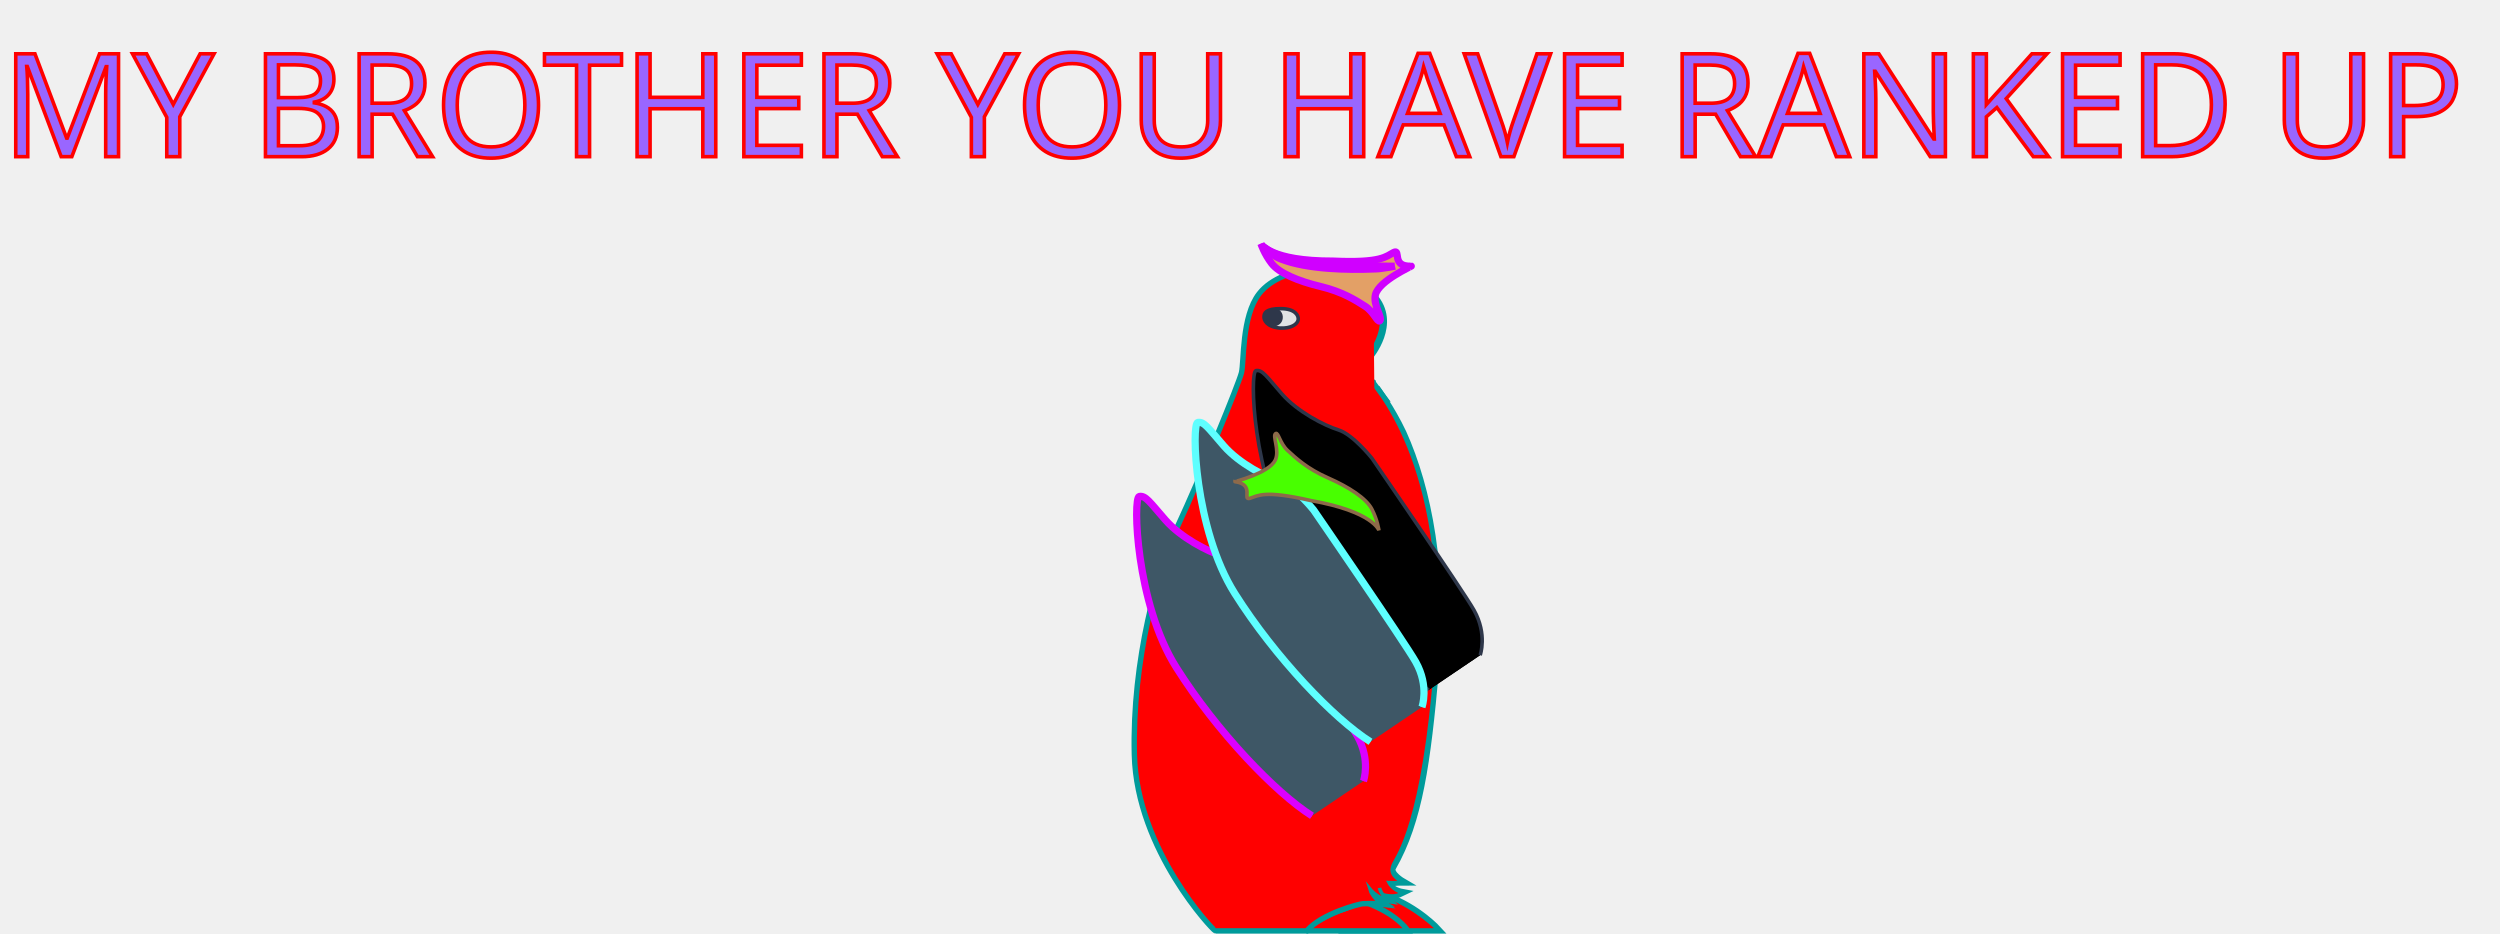
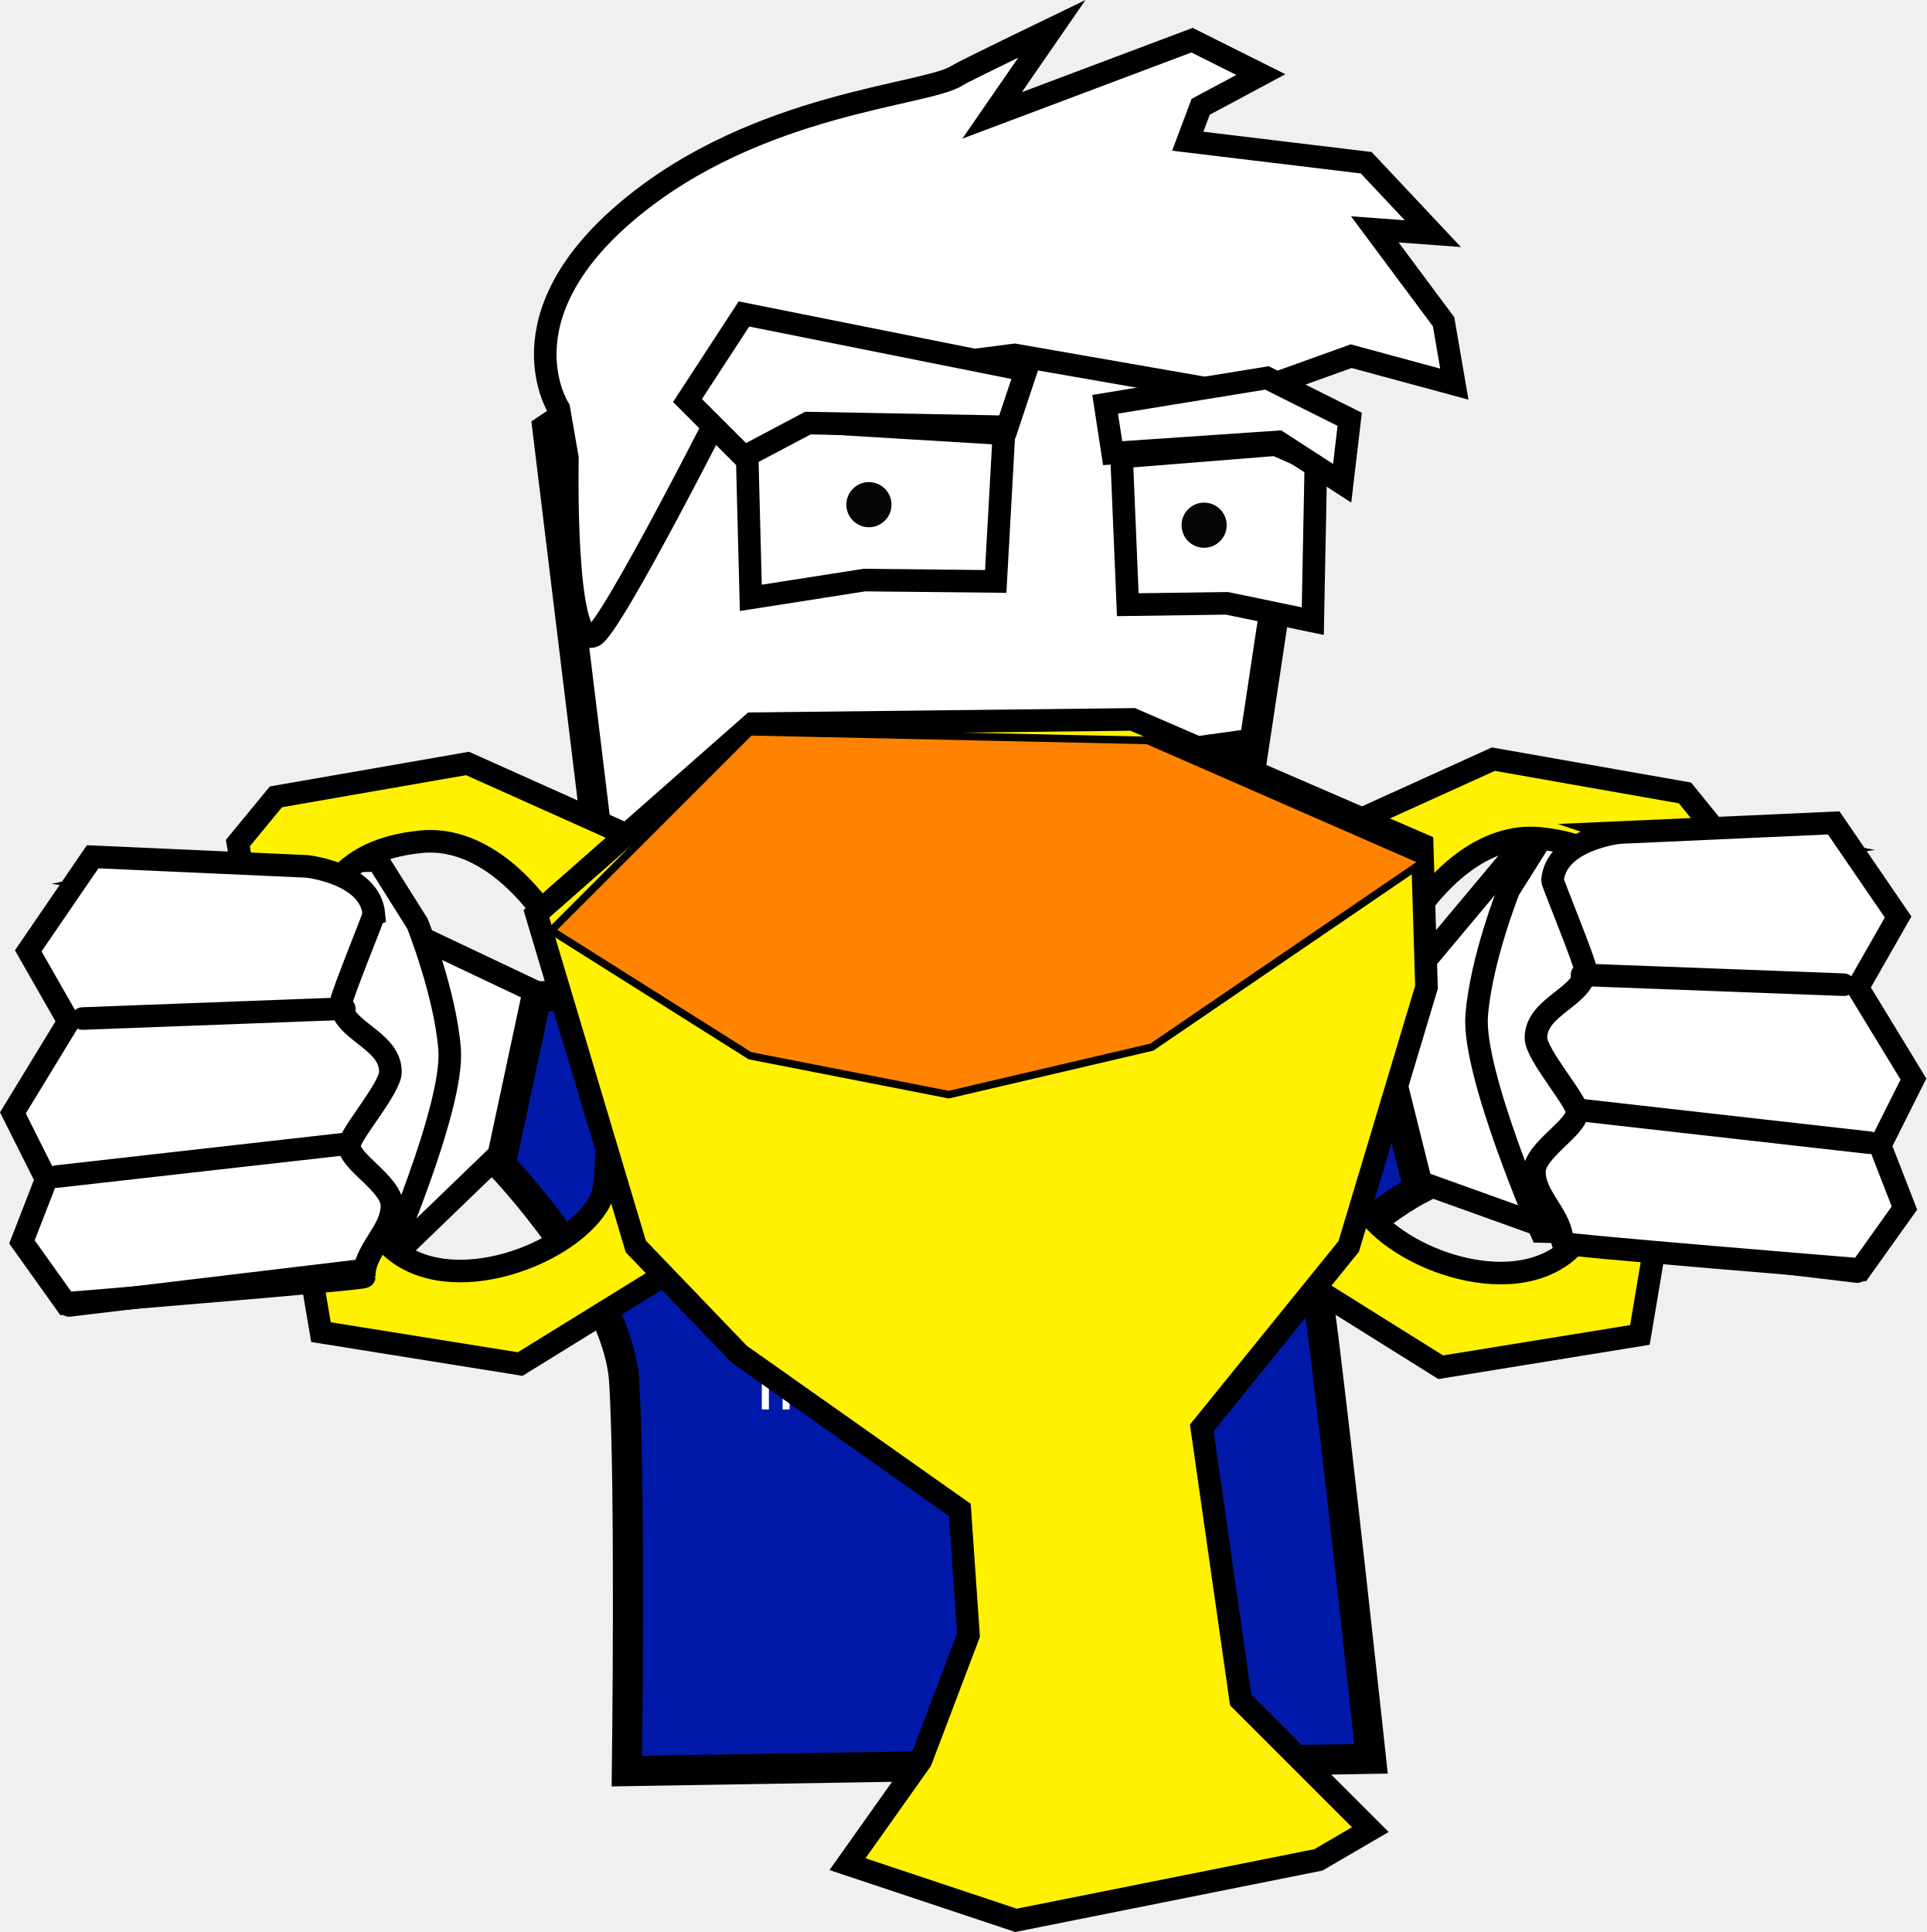
- <svg xmlns="http://www.w3.org/2000/svg" version="1.1" width="347.008" height="129.585" viewBox="0,0,347.008,129.585">
-   <g transform="translate(-83.5437,-99.97346)">
+ <svg xmlns="http://www.w3.org/2000/svg" version="1.1" width="127.995" height="128.4" viewBox="0,0,127.995,128.4">
+   <g transform="translate(-173.7697,-109.9587)">
    <g stroke-miterlimit="10">
-       <g fill="#ff0000" stroke="#009b9b">
-         <path d="M269.321,229.058c2.677,-6.578 6.802,-4.618 6.802,-4.618c4.303,1.56 7.062,4.618 7.062,4.618h-13.864" fill-rule="nonzero" stroke-width="1" />
-         <path d="M275.873,224.347c4.303,1.56 7.312,4.711 7.312,4.711h-14.125" fill-rule="evenodd" stroke-width="0.5" />
-         <path d="M264.873,229.058c3.083,-3.142 8.124,-3.728 8.124,-3.728c4.303,1.56 5.74,3.728 5.74,3.728h-13.864" fill-rule="nonzero" stroke-width="1" />
-         <path d="M272.998,225.33c4.303,1.56 5.74,3.728 5.74,3.728h-14.125" fill-rule="evenodd" stroke-width="0.5" />
-         <path d="M274.175,141.08c3.438,3.802 -0.562,8.421 -0.562,8.421c0,0 -1.405,2.796 0.386,3.599c0.025,13.378 -0.625,41.138 -0.625,41.605c0,0.67 1.5,27.986 1.645,28.509c0.241,0.868 1.105,1.655 1.105,1.655c-1.354,-0.168 -2.438,-1.488 -2.438,-1.488c0.334,1.173 1.521,1.948 1.521,1.948c-1.021,-0.123 -2.042,-0.045 -2.501,-0.042c-0.416,0.002 -5.75,1.34 -7.833,3.771h-12.584c-0.25,0 -10.833,-11.144 -11.166,-24.299c-0.334,-13.155 3.263,-25.828 6,-31.706c3.178,-6.825 8.489,-19.775 8.864,-21.315c0.375,-1.539 0.014,-7.8 2.421,-10.911c1.672,-2.162 4.944,-3.204 7.111,-3.204c2.167,0 6.747,1.345 8.656,3.456" fill-rule="nonzero" stroke-width="1" />
-         <path d="M274.58,153.827c0,0 2.095,2.843 3.689,6.231c3.5,7.75 5.75,19.251 4.504,33.014c-1.149,12.694 -2.233,20.841 -5.942,27.302c-0.508,0.886 1.46,2.022 1.46,2.022c-0.834,0 -1.94,0.102 -1.94,0.102c0.083,1.048 1.815,1.364 1.815,1.364c-2.396,1.173 -3.104,-0.491 -3.104,-0.491c0.396,0.974 0.955,1.479 0.955,1.479c-0.667,0.042 -2.329,-1.469 -2.329,-1.469c0,1.131 1.521,1.948 1.521,1.948c-9.906,0.064 -14.584,-12.024 -13.834,-15.459c0.75,-3.435 7.667,-36.7 8.112,-44.073c0.445,-7.374 5.095,-11.971 5.095,-11.971" fill-rule="nonzero" stroke-width="1" />
-         <path d="M269.654,163.709c0.334,-9.307 4.343,-10.609 4.343,-10.609l1.661,2.243c-3.154,0.409 -6.008,8.479 -6.005,8.366" fill-rule="nonzero" stroke-width="1" />
-         <path d="M273.165,150.716c0,0 -0.45,0.986 0.125,1.592c0.716,0.754 11.617,11.953 9.584,39.465c-1.667,22.539 -5.406,27.115 -5.827,28.042c-0.28,0.617 -0.767,1.577 1.243,2.582c0,0 -1.24,0.155 -1.94,0.103c0,0 0.471,0.945 1.815,1.364c0,0 -0.666,0.907 -2.916,0.237" fill-rule="evenodd" stroke-width="0.5" />
-         <path d="M275.019,223.214c0.188,0.881 1.104,1.655 1.104,1.655c-1.354,-0.168 -2.438,-1.488 -2.438,-1.488c0.334,1.173 1.521,1.948 1.521,1.948c-1.021,-0.123 -2.042,-0.045 -2.5,-0.042c-0.416,0.002 -5.75,1.34 -7.833,3.771h-12.583c-0.25,0 -10.834,-11.144 -11.167,-24.299c-0.333,-13.155 3.264,-25.828 6,-31.706c3.178,-6.825 8.489,-19.775 8.864,-21.315c0.375,-1.539 0.015,-7.8 2.421,-10.911c1.673,-2.162 4.944,-3.204 7.111,-3.204c2.167,0 6.823,1.278 8.657,3.456" fill-rule="evenodd" stroke-width="0.5" />
-       </g>
-       <g stroke="#d000ff">
-         <path d="M279.431,136.914c0.099,-0.005 -4.45,2.007 -4.965,3.938c-0.394,1.477 1.063,3.292 0.588,3.656c-0.316,0.243 -0.825,-1.263 -2.033,-2.028c-1.293,-0.819 -3.102,-2.005 -6.201,-2.747c-3.099,-0.742 -5.724,-1.849 -6.756,-3.18c-1.033,-1.331 -1.493,-2.733 -1.493,-2.733c0,0 1.24,2.425 10.035,2.393c6.72,0.304 7.327,-0.658 8.384,-1.198c1.057,-0.539 -0.396,2.034 2.443,1.899" fill="#e3a066" fill-rule="nonzero" stroke-width="1" />
-         <path d="M277.17,136.916c0,0 -0.288,0.07 -0.794,0.151c-0.254,0.037 -0.563,0.083 -0.917,0.135c-0.178,0.024 -0.367,0.049 -0.566,0.075c-0.2,0.024 -0.411,0.015 -0.63,0.029c-1.757,0.068 -4.106,0.091 -6.448,-0.097c-1.171,-0.093 -2.339,-0.236 -3.424,-0.441c-0.543,-0.102 -1.064,-0.225 -1.555,-0.353c-0.49,-0.137 -0.948,-0.285 -1.365,-0.441c-0.204,-0.09 -0.41,-0.151 -0.59,-0.248c-0.176,-0.103 -0.343,-0.201 -0.5,-0.292c-0.303,-0.204 -0.564,-0.38 -0.759,-0.555c-0.206,-0.158 -0.339,-0.315 -0.436,-0.413c-0.095,-0.1 -0.146,-0.153 -0.146,-0.153c0,0 0.06,0.043 0.171,0.124c0.111,0.081 0.269,0.203 0.492,0.327c0.212,0.139 0.492,0.27 0.809,0.419c0.327,0.132 0.696,0.268 1.093,0.439c0.404,0.152 0.85,0.296 1.329,0.429c0.481,0.125 0.992,0.246 1.526,0.346c1.069,0.202 2.224,0.343 3.384,0.435c2.321,0.187 4.657,0.164 6.404,0.096c0.436,-0.035 0.837,-0.026 1.194,-0.015c0.356,0.003 0.667,0.005 0.923,0.008c0.256,0 0.458,-0 0.595,-0c0.135,-0 0.21,-0.007 0.21,-0.007" fill="#8d6a4a" fill-rule="nonzero" stroke-width="1" />
-         <path d="M279.431,136.914c0.099,-0.005 -4.45,2.007 -4.965,3.938c-0.394,1.477 1.063,3.292 0.588,3.656c-0.316,0.243 -0.825,-1.263 -2.033,-2.028c-1.293,-0.819 -3.102,-2.005 -6.201,-2.747c-3.099,-0.742 -5.724,-1.849 -6.756,-3.18c-1.033,-1.331 -1.493,-2.733 -1.493,-2.733c0,0 1.24,2.425 10.035,2.393c6.72,0.304 7.327,-0.658 8.384,-1.198c1.057,-0.539 -0.396,2.034 2.443,1.899z" fill="none" fill-rule="evenodd" stroke-width="0.5" />
-       </g>
-       <g>
-         <path d="M263.74,144.381c-0.082,0.659 -1.04,1.25 -2.508,1.177c-1.952,-0.17 -2.249,-1.162 -2.24,-1.554c0.012,-0.476 0.146,-1.162 2.381,-1.147c1.908,0.013 2.441,0.932 2.367,1.524" fill="#e2e3e4" fill-rule="nonzero" stroke="none" stroke-width="1" />
-         <path d="M260.984,142.875c0,0 0.762,0.476 0.6,1.371c-0.162,0.892 -1.08,1.083 -1.426,1.049c-0.345,-0.033 -0.621,-0.331 -0.621,-0.331c0,0 -0.736,-0.563 -0.545,-1.174c0.192,-0.612 1.12,-0.879 1.12,-0.879c0,0 0.747,-0.099 0.87,-0.035" fill="#2e374a" fill-rule="nonzero" stroke="none" stroke-width="1" />
-         <path d="M263.74,144.338c-0.082,0.659 -1.04,1.25 -2.508,1.177c-1.952,-0.17 -2.249,-1.162 -2.24,-1.554c0.012,-0.476 0.146,-1.162 2.381,-1.147c1.908,0.013 2.441,0.932 2.367,1.524z" fill="none" fill-rule="evenodd" stroke="#2e374a" stroke-width="0.5" />
-       </g>
-       <g fill="#000000">
-         <path d="M281.848,195.745c-5.03,-3.175 -13.218,-11.692 -18.838,-20.599c-5.62,-8.907 -6.025,-23.57 -5.137,-23.731c0.888,-0.161 1.467,0.794 3.622,3.256c2.155,2.462 5.854,4.361 7.855,4.988c2.001,0.627 4.619,3.924 4.619,3.924c0,0 12.708,18.47 14.173,21.088c1.887,3.372 0.854,6.242 0.854,6.242" fill-rule="nonzero" stroke="none" stroke-width="1" />
-         <path d="M281.848,195.745c-5.03,-3.175 -13.218,-11.692 -18.838,-20.599c-5.62,-8.907 -6.025,-23.57 -5.137,-23.731c0.888,-0.161 1.467,0.794 3.622,3.256c2.155,2.462 5.854,4.361 7.855,4.988c2.001,0.627 4.619,3.924 4.619,3.924c0,0 12.708,18.47 14.173,21.088c1.887,3.372 0.854,6.242 0.854,6.242" fill-rule="evenodd" stroke="#2e374a" stroke-width="0.5" />
-       </g>
-       <g stroke="#dc00ff">
-         <path d="M265.651,213.214c-5.03,-3.175 -13.218,-11.692 -18.838,-20.599c-5.62,-8.907 -6.025,-23.57 -5.137,-23.731c0.888,-0.161 1.467,0.794 3.622,3.256c2.155,2.462 5.854,4.361 7.855,4.988c2.001,0.627 4.619,3.924 4.619,3.924c0,0 12.708,18.47 14.173,21.088c1.887,3.372 0.854,6.242 0.854,6.242" fill="#3e5766" fill-rule="nonzero" stroke-width="1" />
-         <path d="M265.651,213.214c-5.03,-3.175 -13.218,-11.692 -18.838,-20.599c-5.62,-8.907 -6.025,-23.57 -5.137,-23.731c0.888,-0.161 1.467,0.794 3.622,3.256c2.155,2.462 5.854,4.361 7.855,4.988c2.001,0.627 4.619,3.924 4.619,3.924c0,0 12.708,18.47 14.173,21.088c1.887,3.372 0.854,6.242 0.854,6.242" fill="none" fill-rule="evenodd" stroke-width="0.5" />
-       </g>
-       <g stroke="#5effff">
-         <path d="M273.769,202.94c-5.03,-3.175 -13.218,-11.692 -18.838,-20.599c-5.62,-8.907 -6.025,-23.57 -5.137,-23.731c0.888,-0.161 1.467,0.794 3.622,3.256c2.155,2.462 5.854,4.361 7.855,4.988c2.001,0.627 4.619,3.924 4.619,3.924c0,0 12.708,18.47 14.173,21.088c1.887,3.372 0.854,6.242 0.854,6.242" fill="#3e5766" fill-rule="nonzero" stroke-width="1" />
-         <path d="M273.769,202.94c-5.03,-3.175 -13.218,-11.692 -18.838,-20.599c-5.62,-8.907 -6.025,-23.57 -5.137,-23.731c0.888,-0.161 1.467,0.794 3.622,3.256c2.155,2.462 5.854,4.361 7.855,4.988c2.001,0.627 4.619,3.924 4.619,3.924c0,0 12.708,18.47 14.173,21.088c1.887,3.372 0.854,6.242 0.854,6.242" fill="none" fill-rule="evenodd" stroke-width="0.5" />
-       </g>
-       <text transform="translate(83.7937,121.7235) scale(0.5,0.5)" font-size="40" xml:space="preserve" fill="#9966ff" fill-rule="nonzero" stroke="#ff0000" stroke-width="1" font-family="Sans Serif" font-weight="normal" text-anchor="start">
-         <tspan x="0" dy="0">MY BROTHER YOU HAVE RANKED UP</tspan>
+       <path d="M267.375,188.25l-2,-10.75l10.25,-12.25l1.5,26.5z" fill="#ffffff" stroke="#000000" stroke-width="1.5" stroke-linecap="round" />
+       <path d="M200.125,171.5l9.5,4.5l-2.25,10.25l-7.25,7z" fill="#ffffff" stroke="#000000" stroke-width="1.5" stroke-linecap="round" />
+       <path d="M218.952,178.374l3.086,-0.363l2.723,-3.268l6.536,-11.075l11.075,1.997l1.452,7.988l6.173,3.631l-4.902,14.343l-19.063,-0.363z" fill="#ffffff" stroke="#000000" stroke-width="2" stroke-linecap="round" />
+       <path d="M215.248,201.827c-0.37,-6.306 -8.218,-14.471 -8.218,-14.471l2.392,-11.19h8.772c0,0 10.308,7.496 16.094,7.699c2.509,0.088 15.446,-7.423 15.446,-7.423l15.511,1.37l2.791,11.19c0,0 -7.139,3.722 -6.535,8.313c1.024,7.79 3.368,29.535 3.368,29.535l-49.446,0.816c0,0 0.247,-18.656 -0.174,-25.839z" fill="#0019a8" stroke="#000000" stroke-width="2" stroke-linecap="round" />
+       <path d="M222.98,129.82l14.745,-1.067l20.946,9.031l0.145,10.306l-3.393,22.512l-9.77,0.719l-15.783,0.538l-16.075,-3.457l-3.651,-29.948z" fill="#ffffff" stroke="#000000" stroke-width="2" stroke-linecap="round" />
+       <path d="M239.315,160.002l12.542,-0.158l4.113,-0.573l-0.273,5.613l-18.727,0.842l-3.273,-6.118z" fill="none" stroke="#000000" stroke-width="1.5" stroke-linecap="round" />
+       <path d="M223.386,139.147l3.545,-1.182l13.545,0.818l-0.545,9.818l-8.727,-0.091l-7.545,1.182z" fill="#ffffff" stroke="#000000" stroke-width="1.5" stroke-linecap="round" />
+       <path d="M260.998,151.238l-5.699,-1.182l-6.592,0.091l-0.412,-9.818l10.231,-0.818l2.678,1.182z" fill="#ffffff" stroke="#000000" stroke-width="1.5" stroke-linecap="round" />
+       <path d="M230.006,143.499c0,-0.828 0.672,-1.5 1.5,-1.5c0.828,0 1.5,0.672 1.5,1.5c0,0.828 -0.672,1.5 -1.5,1.5c-0.828,0 -1.5,-0.672 -1.5,-1.5z" fill="#050505" stroke="none" stroke-width="0.5" stroke-linecap="butt" />
+       <path d="M252.278,144.863c0,-0.828 0.672,-1.5 1.5,-1.5c0.828,0 1.5,0.672 1.5,1.5c0,0.828 -0.672,1.5 -1.5,1.5c-0.828,0 -1.5,-0.672 -1.5,-1.5z" fill="#050505" stroke="none" stroke-width="0.5" stroke-linecap="butt" />
+       <path d="M241.186,133.546l-18.857,2.429c0,0 -7.949,15.773 -9.134,16.256c-1.994,0.813 -1.723,-11.827 -1.723,-11.827l-0.571,-3.286c0,0 -3.939,-6.036 4.643,-13.214c8.582,-7.178 19.862,-7.598 21.837,-8.934c0.326,-0.221 6.284,-3.1 6.284,-3.1l-3.975,5.759l13.286,-5l4.571,2.286l-4,2.143l-0.857,2.286l11.857,1.429l4.429,4.714l-3.857,-0.286l4.571,6.143l0.714,4.143l-6.857,-1.857l-7.143,2.571z" fill="#ffffff" stroke="#000000" stroke-width="1.5" stroke-linecap="round" />
+       <path d="M181.627,168.571l6.238,-1.251l11.003,-0.171l2.638,4.196c0,0 1.845,4.606 2.138,8.343c0.303,3.862 -4.282,14.365 -4.282,14.365l-16.804,0.403l0.054,-25.745z" fill="#ffffff" stroke="#000000" stroke-width="1.5" stroke-linecap="round" />
+       <path d="M292.922,166.461l0.054,25.745l-16.804,-0.403c0,0 -4.585,-10.503 -4.282,-14.365c0.293,-3.737 2.138,-8.343 2.138,-8.343l2.638,-4.196l11.003,0.171l6.238,1.251z" fill="#ffffff" stroke="#000000" stroke-width="1.5" stroke-linecap="round" />
+       <path d="M277.968,192.169l19.196,2.298" fill="none" stroke="#000000" stroke-width="1.5" stroke-linecap="round" />
+       <text transform="translate(223.9359,191.3121) scale(0.13344,0.13344)" font-size="40" xml:space="preserve" fill="#ffffff" stroke="none" stroke-width="1" stroke-linecap="butt" font-family="Sans Serif" font-weight="normal" text-anchor="start">
+         <tspan x="0" dy="0">NOT a self </tspan>
+         <tspan x="0" dy="46.15px">insert of </tspan>
+         <tspan x="0" dy="46.15px">insomnia64</tspan>
      </text>
-       <g fill="#48ff00">
-         <path d="M254.966,166.836c-0.098,-0.013 4.736,-1.183 5.587,-2.992c0.651,-1.383 -0.46,-3.428 0.072,-3.702c0.355,-0.183 0.587,1.389 1.64,2.357c1.126,1.036 2.696,2.525 5.613,3.807c2.918,1.282 5.304,2.838 6.083,4.331c0.78,1.494 0.983,2.955 0.983,2.955c0,0 -0.789,-2.607 -9.449,-4.14c-6.559,-1.495 -7.327,-0.656 -8.463,-0.313c-1.136,0.342 0.752,-1.932 -2.066,-2.304" fill-rule="nonzero" stroke="none" stroke-width="1" />
-         <path d="M257.191,167.237c0,0 0.295,-0.018 0.809,-0.008c0.257,0.008 0.569,0.019 0.927,0.03c0.179,0.008 0.37,0.017 0.57,0.026c0.201,0.012 0.407,0.058 0.625,0.083c1.741,0.246 4.057,0.641 6.328,1.242c1.136,0.3 2.26,0.649 3.291,1.043c0.516,0.197 1.007,0.41 1.467,0.624c0.457,0.222 0.882,0.449 1.265,0.677c0.184,0.125 0.377,0.221 0.537,0.349c0.155,0.133 0.302,0.259 0.44,0.377c0.262,0.255 0.487,0.475 0.648,0.681c0.175,0.192 0.278,0.37 0.355,0.484c0.075,0.115 0.116,0.177 0.116,0.177c0,0 -0.051,-0.053 -0.146,-0.153c-0.095,-0.099 -0.229,-0.248 -0.426,-0.41c-0.184,-0.174 -0.436,-0.354 -0.721,-0.556c-0.298,-0.188 -0.637,-0.387 -0.997,-0.626c-0.371,-0.221 -0.784,-0.443 -1.232,-0.659c-0.451,-0.209 -0.932,-0.418 -1.44,-0.612c-1.016,-0.389 -2.128,-0.734 -3.253,-1.031c-2.251,-0.597 -4.554,-0.99 -6.284,-1.233c-0.435,-0.044 -0.829,-0.123 -1.178,-0.198c-0.35,-0.067 -0.655,-0.124 -0.907,-0.172c-0.252,-0.046 -0.45,-0.081 -0.586,-0.106c-0.133,-0.024 -0.208,-0.031 -0.208,-0.031" fill-rule="nonzero" stroke="none" stroke-width="1" />
-         <path d="M254.966,166.836c-0.098,-0.013 4.736,-1.183 5.587,-2.992c0.651,-1.383 -0.46,-3.428 0.072,-3.702c0.355,-0.183 0.587,1.389 1.64,2.357c1.126,1.036 2.696,2.525 5.613,3.807c2.918,1.282 5.304,2.838 6.083,4.331c0.78,1.494 0.983,2.955 0.983,2.955c0,0 -0.789,-2.607 -9.449,-4.14c-6.559,-1.495 -7.327,-0.656 -8.463,-0.313c-1.136,0.342 0.752,-1.932 -2.066,-2.304z" fill-rule="evenodd" stroke="#8d6a4a" stroke-width="0.5" />
-       </g>
+       <path d="M240.701,138.326l1.25,-3.75l-18.75,-3.75l-3.75,5.75l3.75,3.75l4.25,-2.25z" fill="#ffffff" stroke="#000000" stroke-width="1.5" stroke-linecap="round" />
+       <path d="M247.701,140.076l-0.5,-3.25l10.75,-1.75l5.5,2.75l-0.5,4.25l-4.25,-2.75z" fill="#ffffff" stroke="#000000" stroke-width="1.5" stroke-linecap="round" />
+       <path d="M198.643,163.998l16,5.5" fill="none" stroke="none" stroke-width="0" stroke-linecap="round" />
+       <path d="M262.033,165.385l10.964,-4.973l12.731,2.245l2.528,3.111l-5.522,32.91l-13.236,2.147l-11.308,-7.074zM282.807,174.957c0.865,-4.473 -0.552,-8.665 -6.727,-9.28c-7.231,-0.72 -13.477,11.673 -12.221,19.855l-0.152,0.787c0.214,1.272 -0.052,2.694 0.643,3.817c2.215,3.58 10.448,6.54 14.093,2.452c1.186,-1.331 1.452,-2.622 1.25,-3.893c1.213,-1.95 1.736,-3.279 1.797,-4.786c0.039,-0.073 0.078,-0.145 0.119,-0.214l0.168,0.042l0.91,-2.985c0.064,-0.195 0.109,-0.399 0.133,-0.609c0.07,-0.61 -0.044,-1.199 -0.301,-1.722c0.168,-1.117 0.28,-2.296 0.289,-3.464z" fill="#fff100" stroke="#000000" stroke-width="1.5" stroke-linecap="round" />
+       <path d="M219.641,193.627l-11.308,6.986l-13.236,-2.121l-5.522,-32.503l2.528,-3.073l12.731,-2.217l10.964,4.912zM195.311,178.486c-0.257,0.516 -0.371,1.098 -0.301,1.701c0.024,0.207 0.069,0.408 0.133,0.601l0.91,2.948l0.168,-0.042c0.041,0.069 0.081,0.14 0.119,0.212c0.061,1.488 0.583,2.8 1.797,4.726c-0.202,1.255 0.063,2.531 1.25,3.845c3.645,4.038 11.877,1.115 14.093,-2.422c0.695,-1.109 0.428,-2.513 0.643,-3.77l-0.152,-0.777c1.256,-8.081 -4.99,-20.32 -12.221,-19.609c-6.175,0.607 -7.591,4.747 -6.727,9.165c0.009,1.153 0.121,2.318 0.289,3.421z" fill="#fff100" stroke="#000000" stroke-width="1.5" stroke-linecap="round" />
+       <path d="M209.412,170.691l6.603,22.106l6.89,7.177l14.642,10.335l0.574,8.326l-3.158,8.326l-4.881,6.89l11.197,3.732l20.097,-4.019l3.445,-2.01l-8.613,-8.613l-2.584,-18.087l9.761,-12.058l5.168,-17.226l-0.287,-9.474l-19.235,-8.326l-25.264,0.287z" fill="#fff100" stroke="#000000" stroke-width="1.5" stroke-linecap="round" />
+       <path d="M210.399,171.798l13.206,8.326l13.206,2.584l13.493,-3.158l18.087,-12.345l-18.374,-8.039l-26.413,-0.574z" fill="#ff8300" stroke="#000000" stroke-width="0.5" stroke-linecap="round" />
+       <path d="M281.356,165.29l14.256,-0.641l4.279,6.252l-2.68,4.698l3.699,6.072l-2.215,4.419l1.615,4.156l-2.911,4.082c0,0 -19.835,-1.612 -19.83,-1.763c0.052,-1.768 -1.879,-3.008 -1.841,-4.767c0.03,-1.405 2.826,-2.882 2.833,-3.947c0.005,-0.716 -2.718,-3.797 -2.734,-4.893c-0.032,-2.159 3.324,-2.762 3.277,-4.617c-0.011,-0.424 -2.191,-5.75 -2.18,-5.87c0.242,-2.727 4.435,-3.18 4.435,-3.18z" fill="#ffffff" stroke="#000000" stroke-width="1.5" stroke-linecap="round" />
+       <path d="M297.997,185.903l-19.459,-2.199" fill="none" stroke="#000000" stroke-width="1.5" stroke-linecap="round" />
+       <path d="M278.889,174.744l17.392,0.657" fill="none" stroke="#000000" stroke-width="1.5" stroke-linecap="round" />
+       <path d="M198.614,170.721c0.011,0.119 -2.169,5.446 -2.18,5.87c-0.048,1.855 3.309,2.457 3.277,4.617c-0.016,1.097 -2.739,4.177 -2.734,4.893c0.007,1.065 2.803,2.542 2.833,3.947c0.038,1.759 -1.892,2.999 -1.841,4.767c0.004,0.152 -19.83,1.763 -19.83,1.763l-2.911,-4.082l1.615,-4.156l-2.215,-4.419l3.699,-6.072l-2.68,-4.698l4.279,-6.252l14.256,0.641c0,0 4.193,0.453 4.435,3.18z" fill="#ffffff" stroke="#000000" stroke-width="1.5" stroke-linecap="round" />
+       <path d="M197.566,194.419l-19.196,2.298" fill="none" stroke="#000000" stroke-width="1.5" stroke-linecap="round" />
+       <path d="M177.538,188.153l19.459,-2.199" fill="none" stroke="#000000" stroke-width="1.5" stroke-linecap="round" />
+       <path d="M179.253,177.651l17.392,-0.657" fill="none" stroke="#000000" stroke-width="1.5" stroke-linecap="round" />
    </g>
  </g>
</svg>
